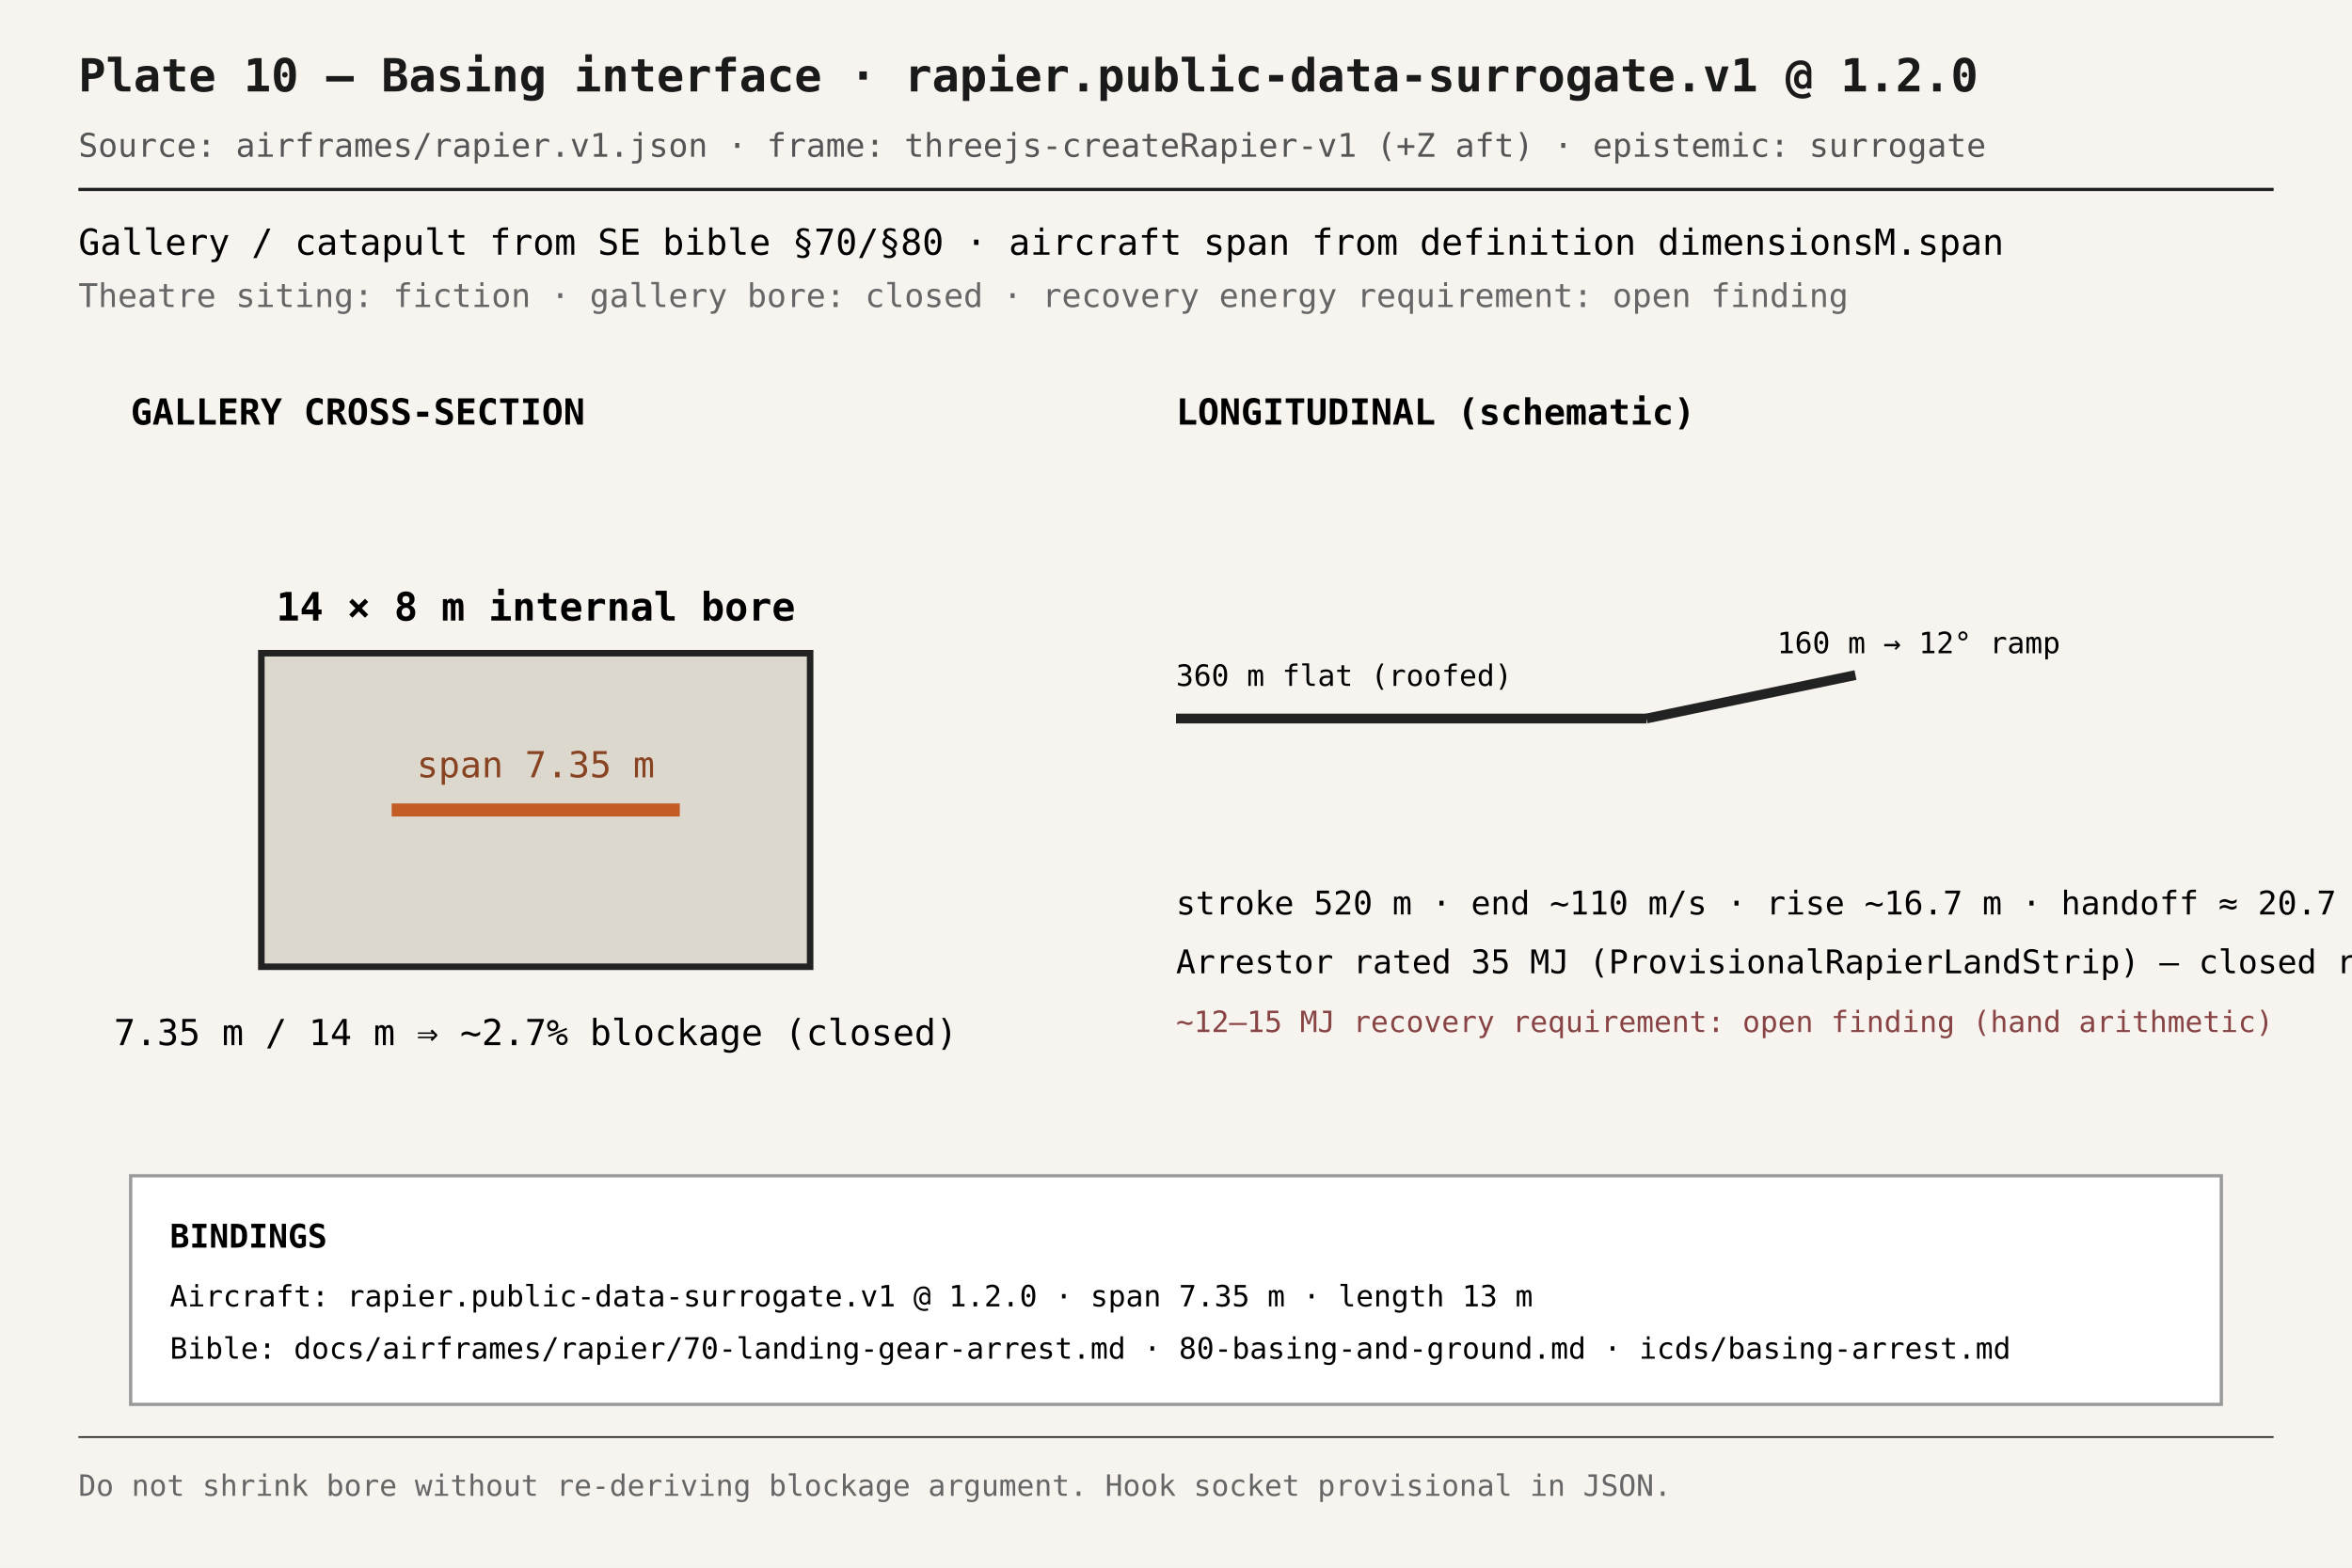
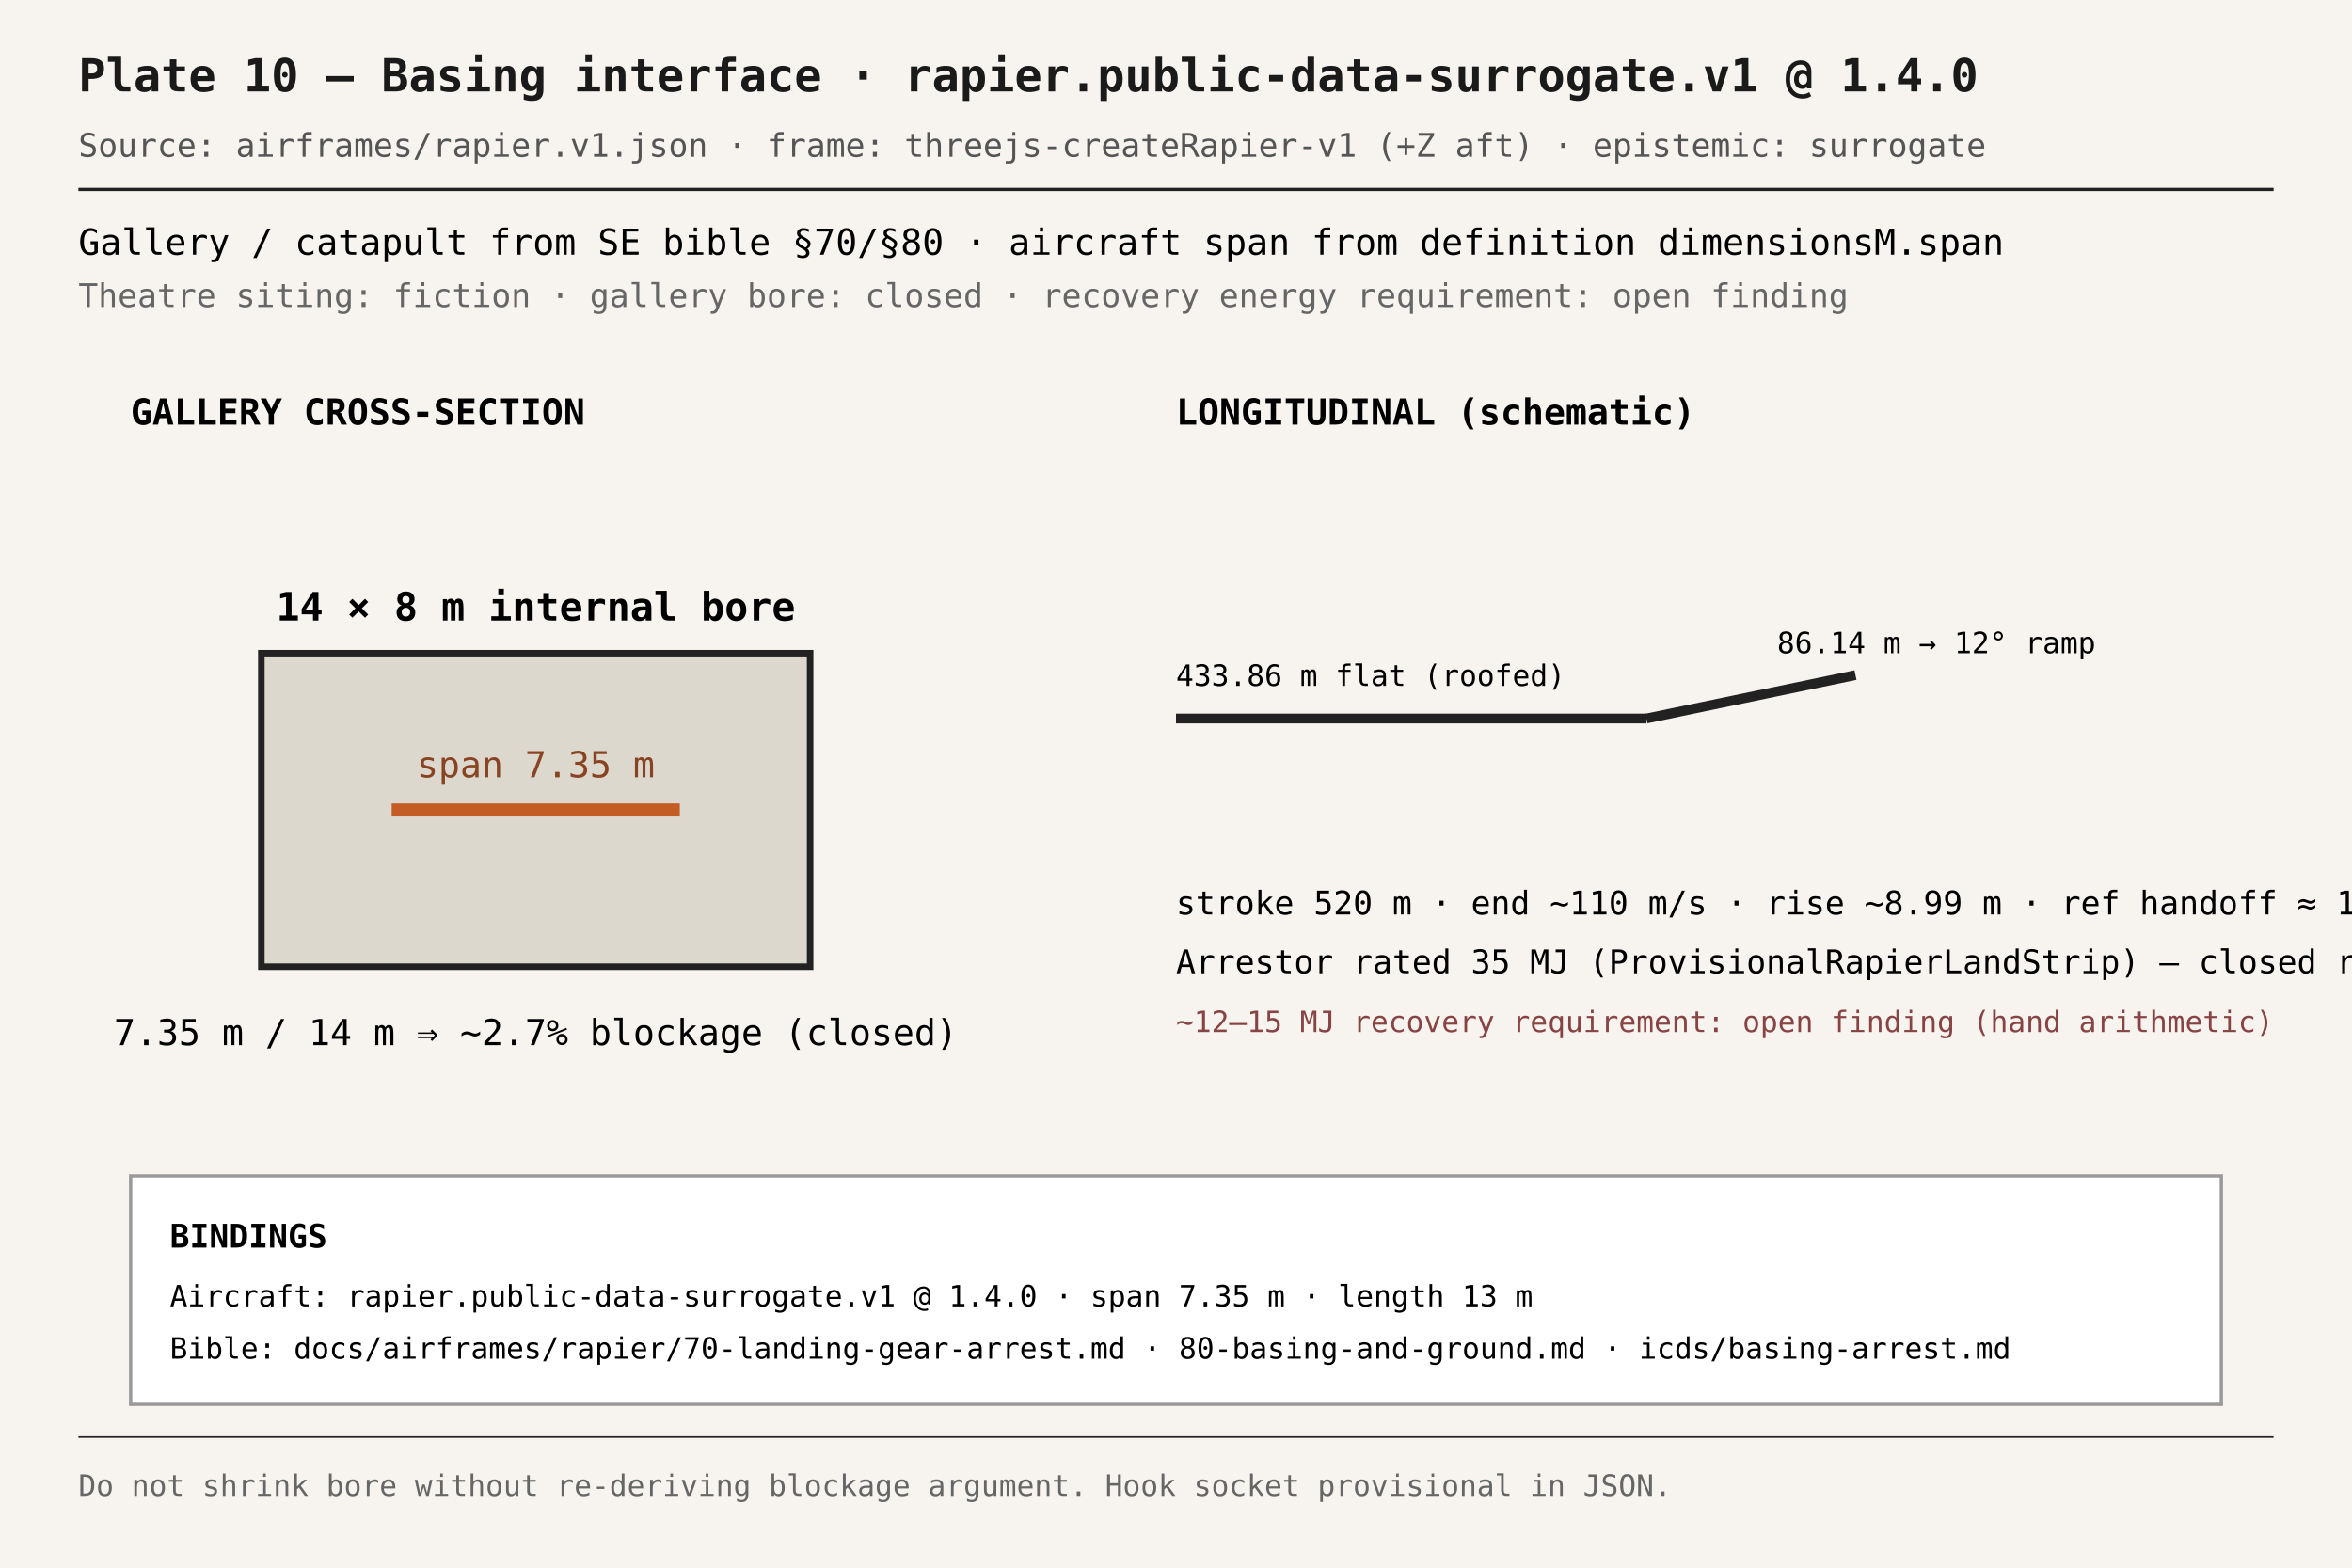
<svg xmlns="http://www.w3.org/2000/svg" viewBox="0 0 720 480" width="720" height="480" font-family="IBM Plex Mono, ui-monospace, monospace">
  <rect width="100%" height="100%" fill="#f7f4ef" />
-   <text x="24" y="28" font-size="14" font-weight="700" fill="#1a1a1a">Plate 10 — Basing interface · rapier.public-data-surrogate.v1 @ 1.2.0</text>
+   <text x="24" y="28" font-size="14" font-weight="700" fill="#1a1a1a">Plate 10 — Basing interface · rapier.public-data-surrogate.v1 @ 1.4.0</text>
  <text x="24" y="48" font-size="10" fill="#555">Source: airframes/rapier.v1.json · frame: threejs-createRapier-v1 (+Z aft) · epistemic: surrogate</text>
  <line x1="24" y1="58" x2="696" y2="58" stroke="#222" stroke-width="1" />
  <text x="24" y="78" font-size="11">Gallery / catapult from SE bible §70/§80 · aircraft span from definition dimensionsM.span</text>
  <text x="24" y="94" font-size="10" fill="#666">Theatre siting: fiction · gallery bore: closed · recovery energy requirement: open finding</text>
  <text x="40" y="130" font-size="11" font-weight="700">GALLERY CROSS-SECTION</text>
  <rect x="80" y="200" width="168" height="96" fill="#ddd8ce" stroke="#222" stroke-width="2" />
  <line x1="119.9" y1="248" x2="208.1" y2="248" stroke="#c45c26" stroke-width="4" />
  <text x="164" y="238" text-anchor="middle" font-size="11" fill="#842">span 7.35 m</text>
  <text x="164" y="190" text-anchor="middle" font-size="12" font-weight="700">14 × 8 m internal bore</text>
  <text x="164" y="320" text-anchor="middle" font-size="11">7.35 m / 14 m ⇒ ~2.7% blockage (closed)</text>
  <text x="360" y="130" font-size="11" font-weight="700">LONGITUDINAL (schematic)</text>
  <line x1="360" y1="220" x2="504" y2="220" stroke="#222" stroke-width="3" />
-   <text x="360" y="210" font-size="9">360 m flat (roofed)</text>
+   <text x="360" y="210" font-size="9">433.86 m flat (roofed)</text>
  <path d="M 504 220 L 568 206.694" stroke="#222" stroke-width="3" fill="none" />
-   <text x="544" y="200" font-size="9">160 m → 12° ramp</text>
-   <text x="360" y="280" font-size="10">stroke 520 m · end ~110 m/s · rise ~16.7 m · handoff ≈ 20.7 m</text>
+   <text x="544" y="200" font-size="9">86.14 m → 12° ramp</text>
+   <text x="360" y="280" font-size="10">stroke 520 m · end ~110 m/s · rise ~8.99 m · ref handoff ≈ 13.99 m</text>
  <text x="360" y="298" font-size="10">Arrestor rated 35 MJ (ProvisionalRapierLandStrip) — closed rating</text>
  <text x="360" y="316" font-size="9" fill="#844">~12–15 MJ recovery requirement: open finding (hand arithmetic)</text>
  <rect x="40" y="360" width="640" height="70" fill="#fff" stroke="#999" />
  <text x="52" y="382" font-size="10" font-weight="700">BINDINGS</text>
-   <text x="52" y="400" font-size="9">Aircraft: rapier.public-data-surrogate.v1 @ 1.2.0 · span 7.35 m · length 13 m</text>
+   <text x="52" y="400" font-size="9">Aircraft: rapier.public-data-surrogate.v1 @ 1.4.0 · span 7.35 m · length 13 m</text>
  <text x="52" y="416" font-size="9">Bible: docs/airframes/rapier/70-landing-gear-arrest.md · 80-basing-and-ground.md · icds/basing-arrest.md</text>
  <line x1="24" y1="440" x2="696" y2="440" stroke="#222" stroke-width="0.5" />
  <text x="24" y="458" font-size="9" fill="#666">Do not shrink bore without re-deriving blockage argument. Hook socket provisional in JSON.</text>
</svg>
